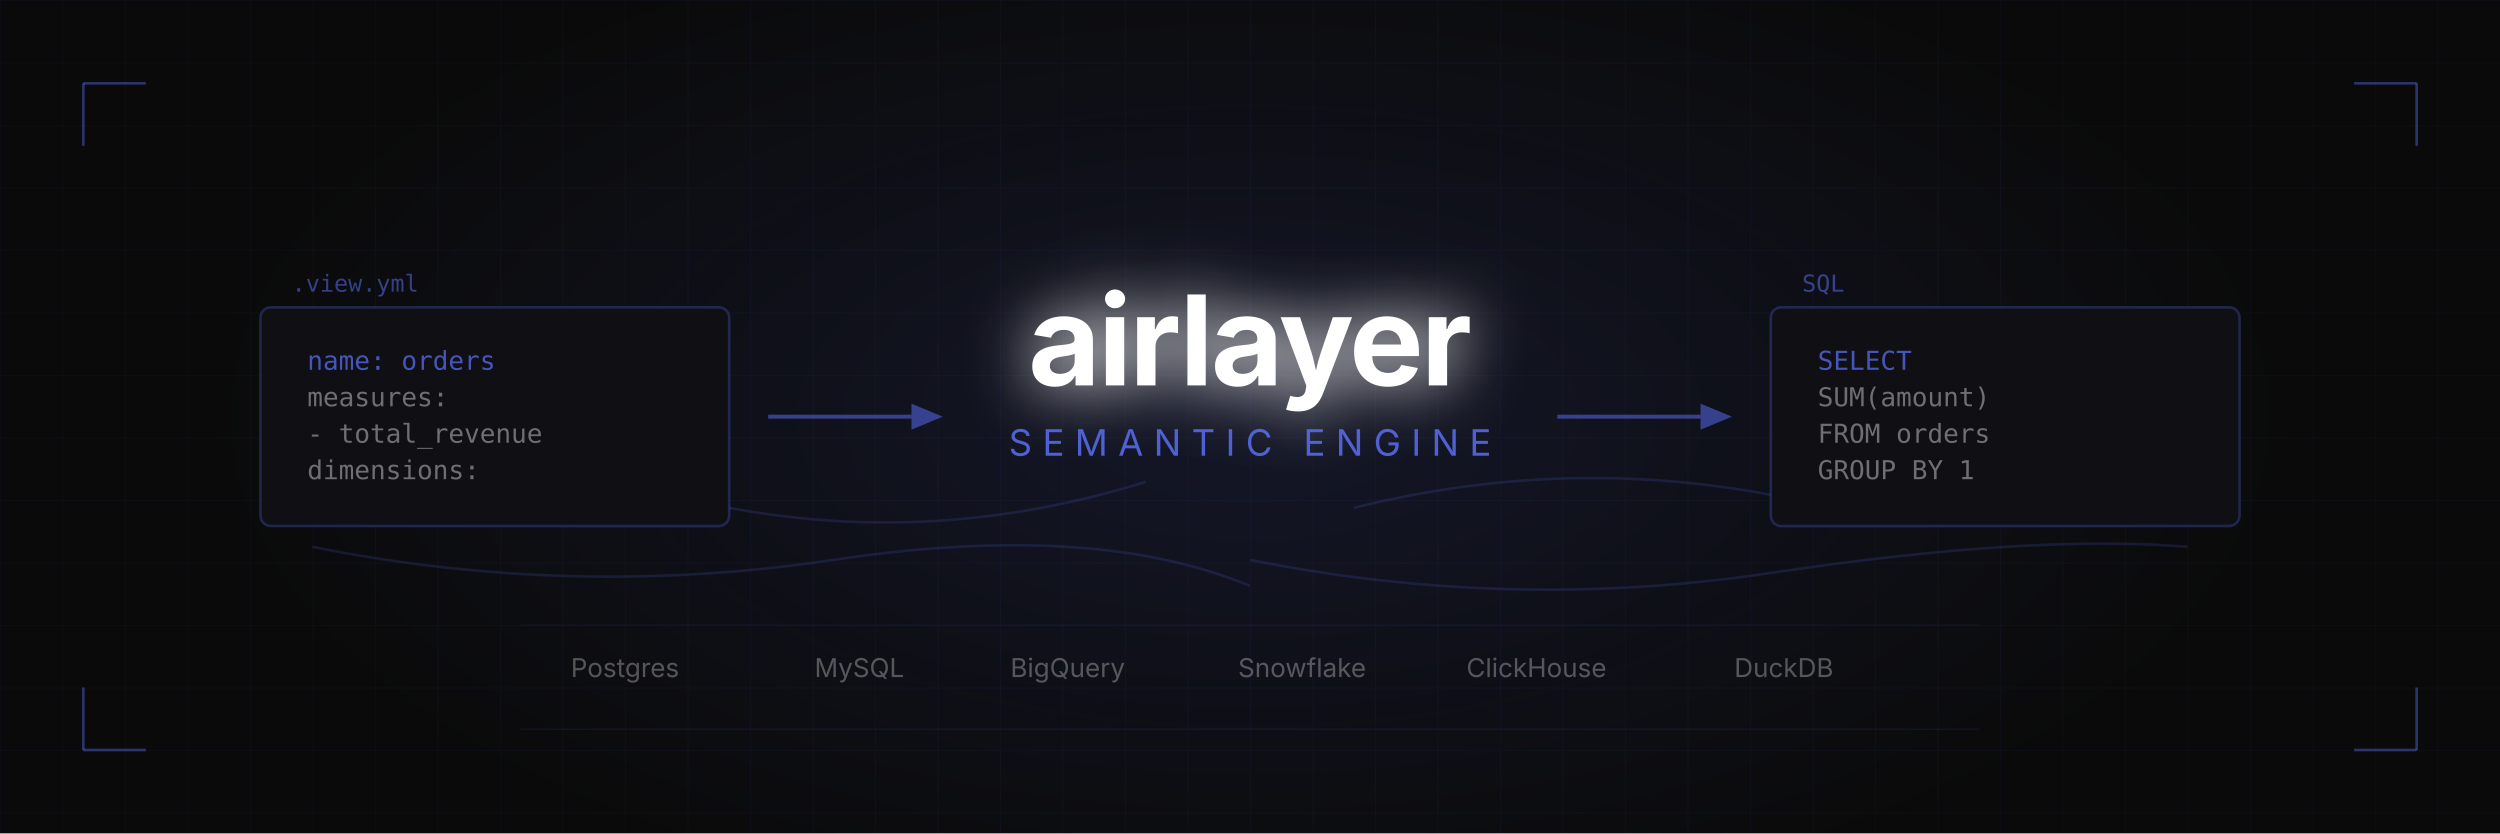
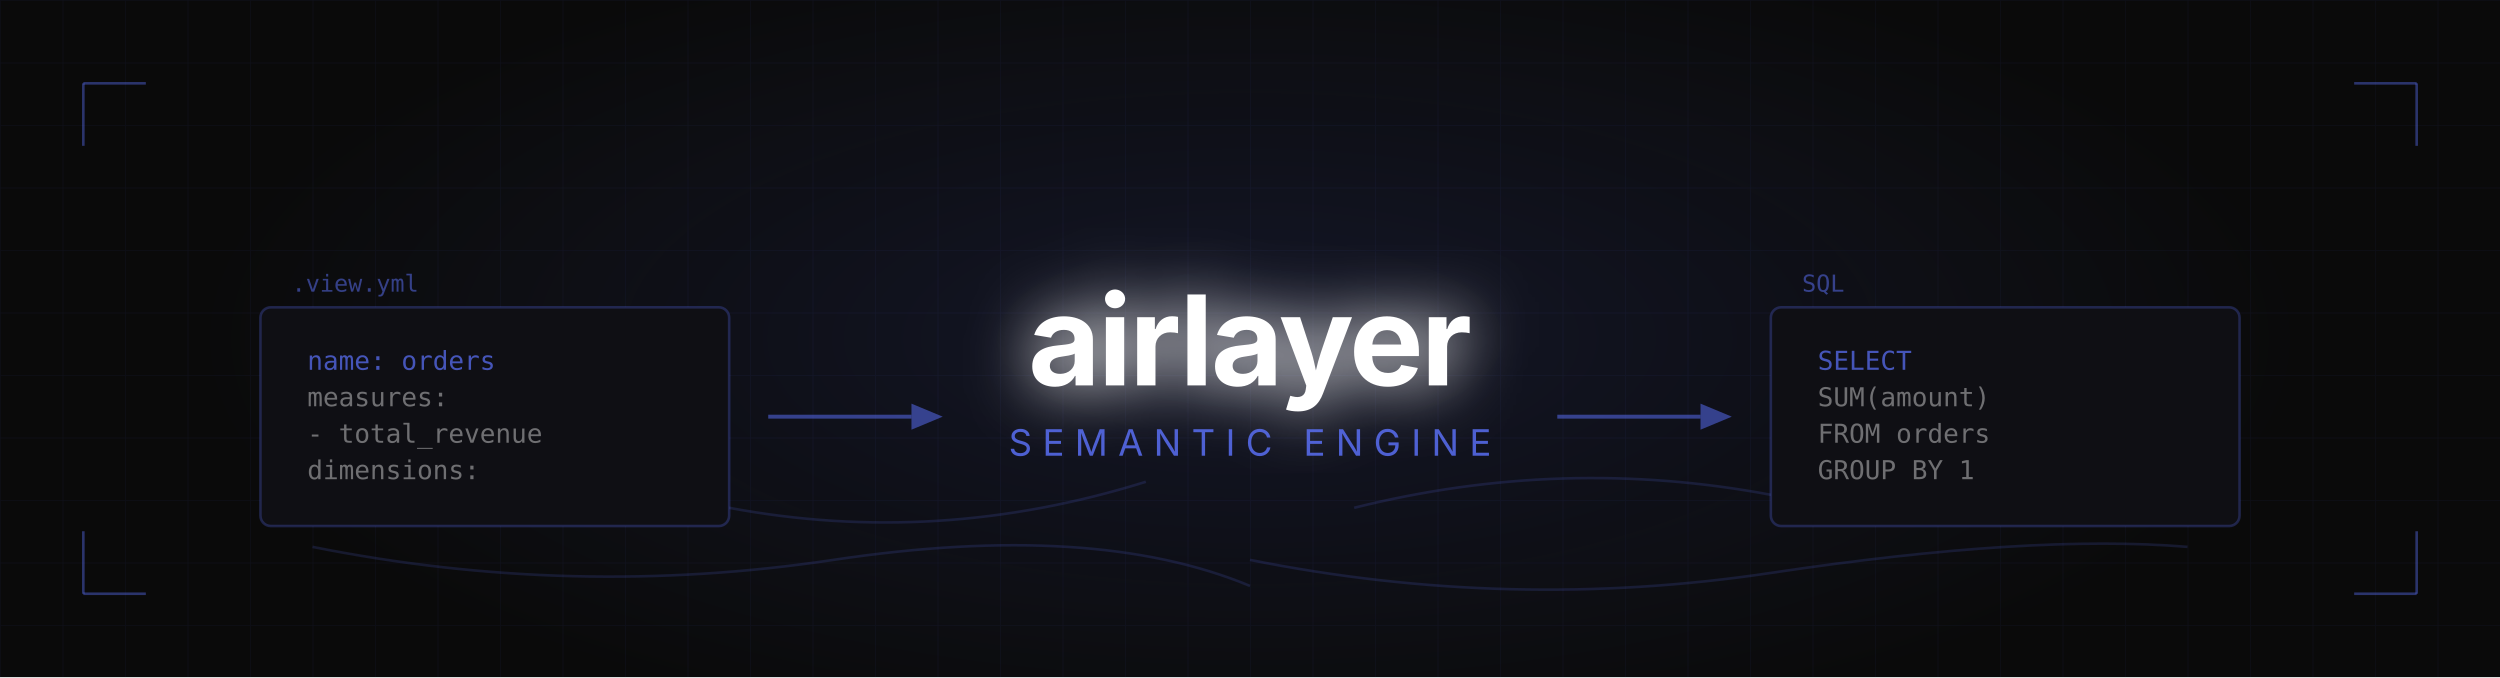
- <svg xmlns="http://www.w3.org/2000/svg" viewBox="0 0 960 320" fill="none">
+ <svg xmlns="http://www.w3.org/2000/svg" viewBox="0 0 960 260" fill="none">
  <defs>
    <pattern id="grid" width="24" height="24" patternUnits="userSpaceOnUse">
      <path d="M 24 0 L 0 0 0 24" fill="none" stroke="#5d73ff" stroke-opacity="0.06" stroke-width="0.5" />
    </pattern>
    <filter id="glow" x="-50%" y="-50%" width="200%" height="200%">
      <feGaussianBlur stdDeviation="12" result="blur" />
      <feComposite in="SourceGraphic" in2="blur" operator="over" />
    </filter>
    <radialGradient id="blueGlow" cx="50%" cy="50%" r="50%">
      <stop offset="0%" stop-color="#5d73ff" stop-opacity="0.12" />
      <stop offset="100%" stop-color="#5d73ff" stop-opacity="0" />
    </radialGradient>
    <linearGradient id="accentLine" x1="0" y1="0" x2="1" y2="0">
      <stop offset="0%" stop-color="#5d73ff" stop-opacity="0.8" />
      <stop offset="100%" stop-color="#5d73ff" stop-opacity="0" />
    </linearGradient>
  </defs>
-   <rect width="960" height="320" fill="#0a0a0a" />
-   <rect width="960" height="320" fill="url(#grid)" />
-   <ellipse cx="480" cy="160" rx="400" ry="200" fill="url(#blueGlow)" />
+   <rect width="960" height="260" fill="#0a0a0a" />
+   <rect width="960" height="260" fill="url(#grid)" />
+   <ellipse cx="480" cy="130" rx="400" ry="160" fill="url(#blueGlow)" />
  <path d="M 32 32 L 32 56" stroke="#5d73ff" stroke-opacity="0.4" stroke-width="1" />
  <path d="M 32 32 L 56 32" stroke="#5d73ff" stroke-opacity="0.4" stroke-width="1" />
  <path d="M 928 32 L 928 56" stroke="#5d73ff" stroke-opacity="0.4" stroke-width="1" />
  <path d="M 928 32 L 904 32" stroke="#5d73ff" stroke-opacity="0.4" stroke-width="1" />
-   <path d="M 32 288 L 32 264" stroke="#5d73ff" stroke-opacity="0.4" stroke-width="1" />
-   <path d="M 32 288 L 56 288" stroke="#5d73ff" stroke-opacity="0.4" stroke-width="1" />
-   <path d="M 928 288 L 928 264" stroke="#5d73ff" stroke-opacity="0.4" stroke-width="1" />
-   <path d="M 928 288 L 904 288" stroke="#5d73ff" stroke-opacity="0.4" stroke-width="1" />
+   <path d="M 32 228 L 32 204" stroke="#5d73ff" stroke-opacity="0.4" stroke-width="1" />
+   <path d="M 32 228 L 56 228" stroke="#5d73ff" stroke-opacity="0.4" stroke-width="1" />
+   <path d="M 928 228 L 928 204" stroke="#5d73ff" stroke-opacity="0.4" stroke-width="1" />
+   <path d="M 928 228 L 904 228" stroke="#5d73ff" stroke-opacity="0.4" stroke-width="1" />
  <g stroke="#5d73ff" stroke-opacity="0.15" stroke-width="1" fill="none">
    <path d="M 120 200 Q 200 180, 280 195 T 440 185" />
    <path d="M 520 195 Q 600 175, 680 190 T 840 180" />
    <path d="M 120 210 Q 220 230, 320 215 T 480 225" />
    <path d="M 480 215 Q 580 235, 680 220 T 840 210" />
  </g>
  <rect x="100" y="118" width="180" height="84" rx="4" fill="#0f0f14" stroke="#5d73ff" stroke-opacity="0.25" stroke-width="1" />
  <text x="118" y="142" font-family="ui-monospace, 'SF Mono', monospace" font-size="10" fill="#5d73ff" opacity="0.7">name: orders</text>
  <text x="118" y="156" font-family="ui-monospace, 'SF Mono', monospace" font-size="10" fill="#ffffff" opacity="0.4">measures:</text>
  <text x="118" y="170" font-family="ui-monospace, 'SF Mono', monospace" font-size="10" fill="#ffffff" opacity="0.4">  - total_revenue</text>
  <text x="118" y="184" font-family="ui-monospace, 'SF Mono', monospace" font-size="10" fill="#ffffff" opacity="0.4">dimensions:</text>
  <text x="112" y="112" font-family="ui-monospace, 'SF Mono', monospace" font-size="9" fill="#5d73ff" opacity="0.5">.view.yml</text>
  <line x1="295" y1="160" x2="350" y2="160" stroke="#5d73ff" stroke-opacity="0.5" stroke-width="1.5" />
  <polygon points="350,155 362,160 350,165" fill="#5d73ff" fill-opacity="0.5" />
  <g filter="url(#glow)">
    <text x="480" y="148" font-family="'Inter', 'Helvetica Neue', sans-serif" font-size="48" font-weight="700" fill="#ffffff" text-anchor="middle" letter-spacing="-1">airlayer</text>
  </g>
  <text x="480" y="175" font-family="'Inter', 'Helvetica Neue', sans-serif" font-size="14" fill="#5d73ff" text-anchor="middle" letter-spacing="4" opacity="0.8">SEMANTIC ENGINE</text>
  <line x1="598" y1="160" x2="653" y2="160" stroke="#5d73ff" stroke-opacity="0.5" stroke-width="1.5" />
  <polygon points="653,155 665,160 653,165" fill="#5d73ff" fill-opacity="0.5" />
  <rect x="680" y="118" width="180" height="84" rx="4" fill="#0f0f14" stroke="#5d73ff" stroke-opacity="0.25" stroke-width="1" />
  <text x="698" y="142" font-family="ui-monospace, 'SF Mono', monospace" font-size="10" fill="#5d73ff" opacity="0.7">SELECT</text>
  <text x="698" y="156" font-family="ui-monospace, 'SF Mono', monospace" font-size="10" fill="#ffffff" opacity="0.4">  SUM(amount)</text>
  <text x="698" y="170" font-family="ui-monospace, 'SF Mono', monospace" font-size="10" fill="#ffffff" opacity="0.4">FROM orders</text>
  <text x="698" y="184" font-family="ui-monospace, 'SF Mono', monospace" font-size="10" fill="#ffffff" opacity="0.4">GROUP BY 1</text>
  <text x="692" y="112" font-family="ui-monospace, 'SF Mono', monospace" font-size="9" fill="#5d73ff" opacity="0.5">SQL</text>
-   <g font-family="'Inter', 'Helvetica Neue', sans-serif" font-size="10" text-anchor="middle">
-     <text x="240" y="260" fill="#ffffff" opacity="0.3">Postgres</text>
-     <text x="330" y="260" fill="#ffffff" opacity="0.3">MySQL</text>
-     <text x="410" y="260" fill="#ffffff" opacity="0.3">BigQuery</text>
-     <text x="500" y="260" fill="#ffffff" opacity="0.3">Snowflake</text>
-     <text x="590" y="260" fill="#ffffff" opacity="0.3">ClickHouse</text>
-     <text x="685" y="260" fill="#ffffff" opacity="0.3">DuckDB</text>
-   </g>
-   <line x1="200" y1="280" x2="760" y2="280" stroke="#5d73ff" stroke-opacity="0.1" stroke-width="0.5" />
-   <line x1="200" y1="240" x2="760" y2="240" stroke="#5d73ff" stroke-opacity="0.06" stroke-width="0.5" />
</svg>
